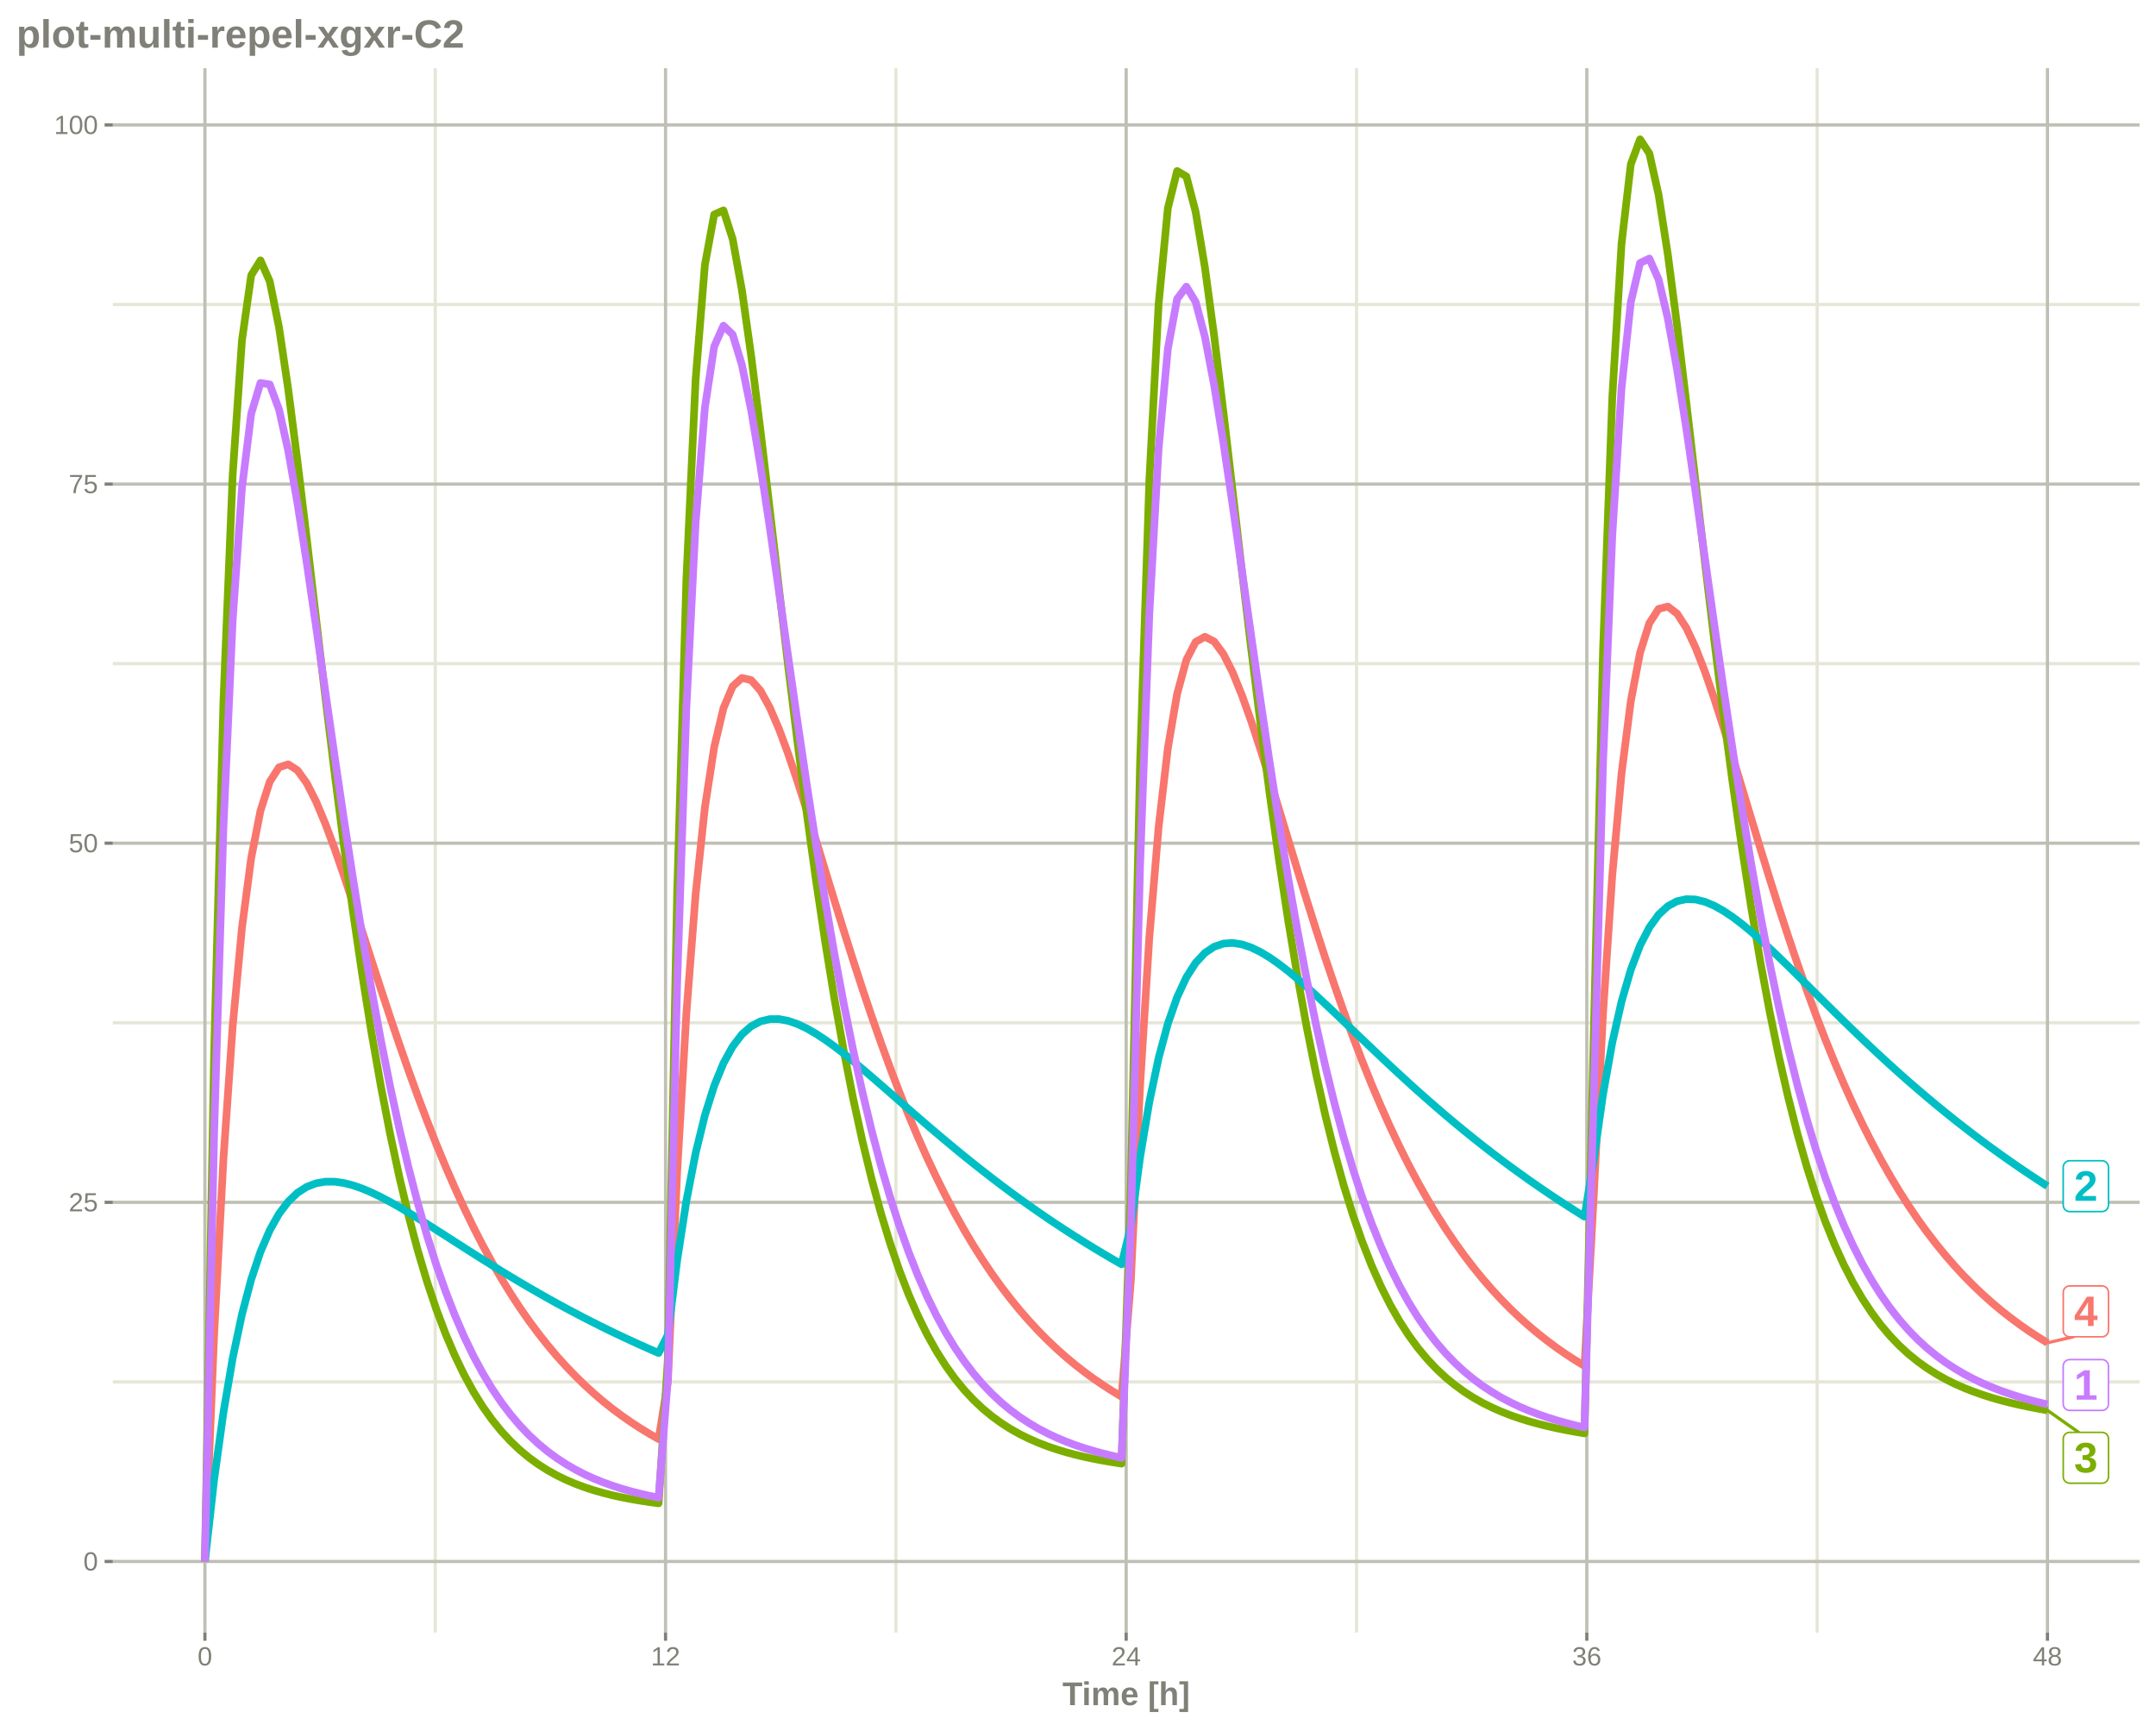
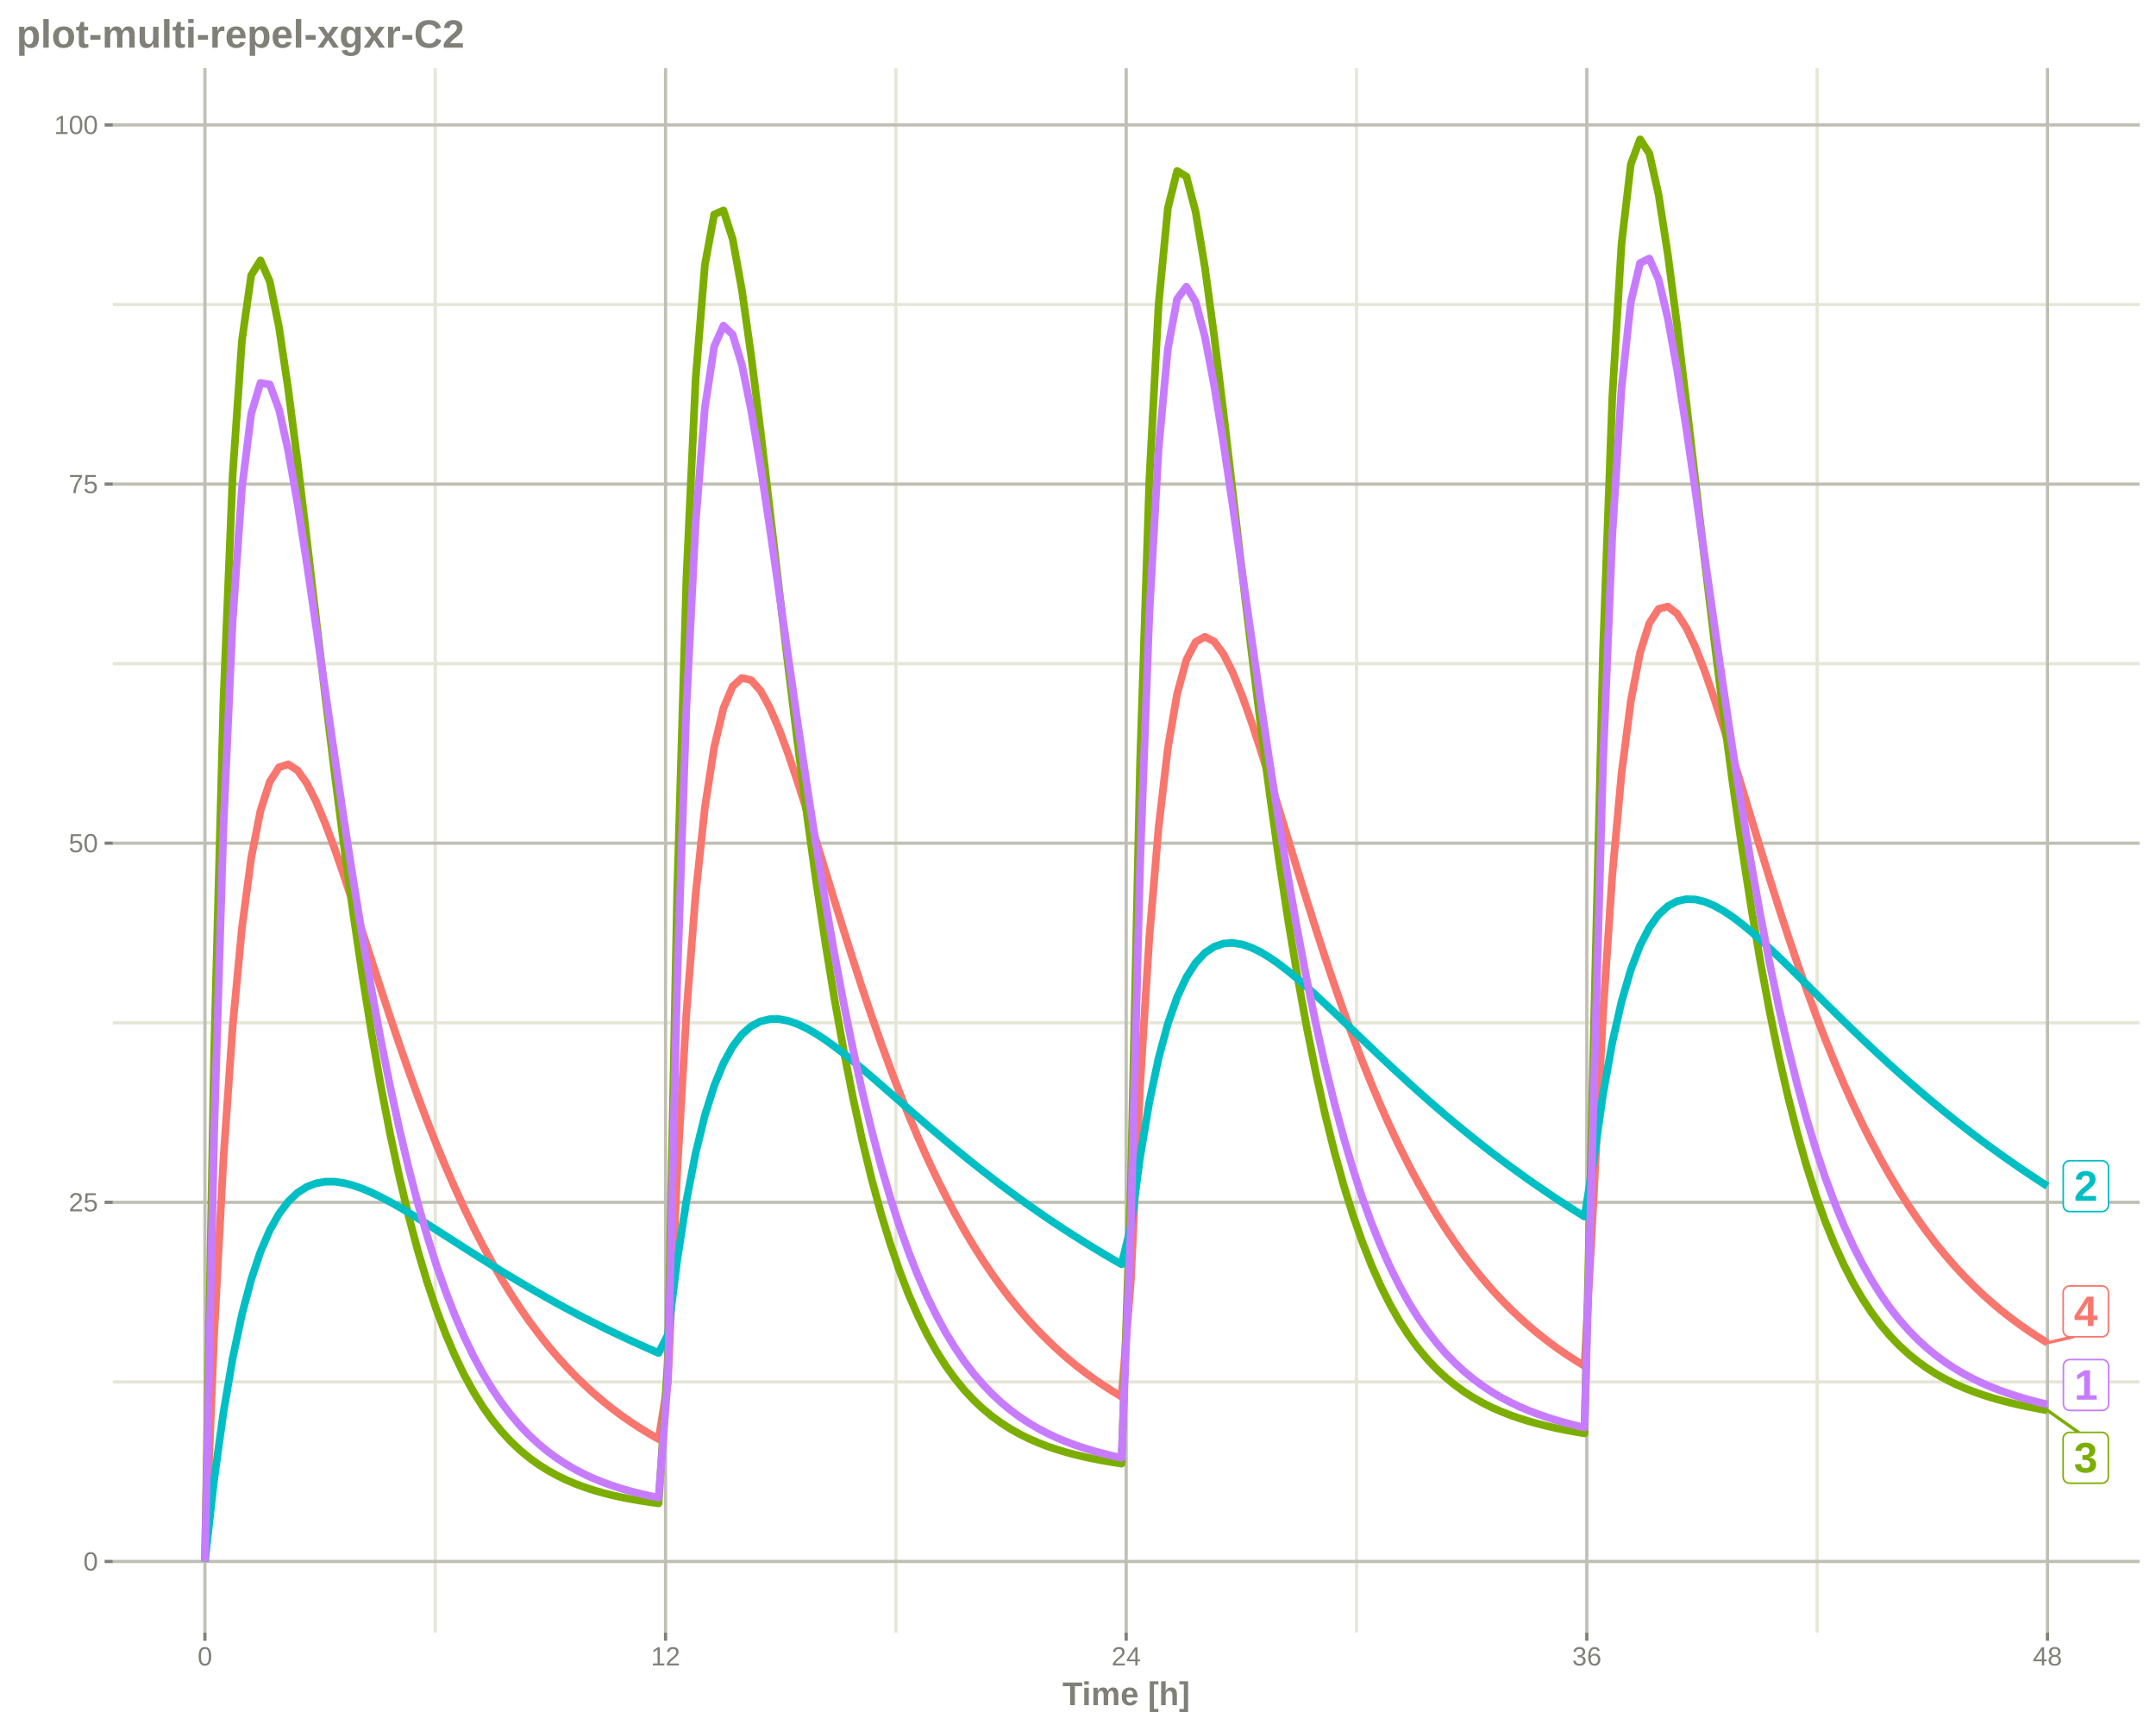
<svg xmlns="http://www.w3.org/2000/svg" viewBox="0 0 720.00 576.00">
  <defs>
    <style type="text/css">
    line, polyline, polygon, path, rect, circle {
      fill: none;
      stroke: #000000;
      stroke-linecap: round;
      stroke-linejoin: round;
      stroke-miterlimit: 10.00;
    }
  </style>
  </defs>
  <rect width="100%" height="100%" style="stroke: none; fill: #FFFFFF;" />
  <rect x="0.00" y="0.00" width="720.00" height="576.00" style="stroke-width: 1.07; stroke: #FFFFFF; fill: #FFFFFF;" />
  <defs>
    <clipPath id="cpMzcuNjd8NzE0LjUyfDU0NS4xM3wyMi43Nw==">
      <rect x="37.67" y="22.77" width="676.85" height="522.36" />
    </clipPath>
  </defs>
  <rect x="37.67" y="22.77" width="676.85" height="522.36" style="stroke-width: 1.07; stroke: none; fill: #FFFFFF;" clip-path="url(#cpMzcuNjd8NzE0LjUyfDU0NS4xM3wyMi43Nw==)" />
  <polyline points="37.67,461.43 714.52,461.43 " style="stroke-width: 1.07; stroke: #E6E6D8; stroke-linecap: butt;" clip-path="url(#cpMzcuNjd8NzE0LjUyfDU0NS4xM3wyMi43Nw==)" />
  <polyline points="37.67,341.51 714.52,341.51 " style="stroke-width: 1.07; stroke: #E6E6D8; stroke-linecap: butt;" clip-path="url(#cpMzcuNjd8NzE0LjUyfDU0NS4xM3wyMi43Nw==)" />
  <polyline points="37.67,221.60 714.52,221.60 " style="stroke-width: 1.07; stroke: #E6E6D8; stroke-linecap: butt;" clip-path="url(#cpMzcuNjd8NzE0LjUyfDU0NS4xM3wyMi43Nw==)" />
  <polyline points="37.67,101.68 714.52,101.68 " style="stroke-width: 1.07; stroke: #E6E6D8; stroke-linecap: butt;" clip-path="url(#cpMzcuNjd8NzE0LjUyfDU0NS4xM3wyMi43Nw==)" />
  <polyline points="145.35,545.13 145.35,22.77 " style="stroke-width: 1.07; stroke: #E6E6D8; stroke-linecap: butt;" clip-path="url(#cpMzcuNjd8NzE0LjUyfDU0NS4xM3wyMi43Nw==)" />
  <polyline points="299.18,545.13 299.18,22.77 " style="stroke-width: 1.07; stroke: #E6E6D8; stroke-linecap: butt;" clip-path="url(#cpMzcuNjd8NzE0LjUyfDU0NS4xM3wyMi43Nw==)" />
  <polyline points="453.01,545.13 453.01,22.77 " style="stroke-width: 1.07; stroke: #E6E6D8; stroke-linecap: butt;" clip-path="url(#cpMzcuNjd8NzE0LjUyfDU0NS4xM3wyMi43Nw==)" />
  <polyline points="606.84,545.13 606.84,22.77 " style="stroke-width: 1.07; stroke: #E6E6D8; stroke-linecap: butt;" clip-path="url(#cpMzcuNjd8NzE0LjUyfDU0NS4xM3wyMi43Nw==)" />
  <polyline points="37.67,521.39 714.52,521.39 " style="stroke-width: 1.07; stroke: #BFBFB4; stroke-linecap: butt;" clip-path="url(#cpMzcuNjd8NzE0LjUyfDU0NS4xM3wyMi43Nw==)" />
  <polyline points="37.67,401.47 714.52,401.47 " style="stroke-width: 1.07; stroke: #BFBFB4; stroke-linecap: butt;" clip-path="url(#cpMzcuNjd8NzE0LjUyfDU0NS4xM3wyMi43Nw==)" />
  <polyline points="37.67,281.55 714.52,281.55 " style="stroke-width: 1.07; stroke: #BFBFB4; stroke-linecap: butt;" clip-path="url(#cpMzcuNjd8NzE0LjUyfDU0NS4xM3wyMi43Nw==)" />
  <polyline points="37.67,161.64 714.52,161.64 " style="stroke-width: 1.07; stroke: #BFBFB4; stroke-linecap: butt;" clip-path="url(#cpMzcuNjd8NzE0LjUyfDU0NS4xM3wyMi43Nw==)" />
  <polyline points="37.67,41.72 714.52,41.72 " style="stroke-width: 1.07; stroke: #BFBFB4; stroke-linecap: butt;" clip-path="url(#cpMzcuNjd8NzE0LjUyfDU0NS4xM3wyMi43Nw==)" />
  <polyline points="68.43,545.13 68.43,22.77 " style="stroke-width: 1.07; stroke: #BFBFB4; stroke-linecap: butt;" clip-path="url(#cpMzcuNjd8NzE0LjUyfDU0NS4xM3wyMi43Nw==)" />
  <polyline points="222.26,545.13 222.26,22.77 " style="stroke-width: 1.07; stroke: #BFBFB4; stroke-linecap: butt;" clip-path="url(#cpMzcuNjd8NzE0LjUyfDU0NS4xM3wyMi43Nw==)" />
  <polyline points="376.09,545.13 376.09,22.77 " style="stroke-width: 1.07; stroke: #BFBFB4; stroke-linecap: butt;" clip-path="url(#cpMzcuNjd8NzE0LjUyfDU0NS4xM3wyMi43Nw==)" />
  <polyline points="529.92,545.13 529.92,22.77 " style="stroke-width: 1.07; stroke: #BFBFB4; stroke-linecap: butt;" clip-path="url(#cpMzcuNjd8NzE0LjUyfDU0NS4xM3wyMi43Nw==)" />
  <polyline points="683.75,545.13 683.75,22.77 " style="stroke-width: 1.07; stroke: #BFBFB4; stroke-linecap: butt;" clip-path="url(#cpMzcuNjd8NzE0LjUyfDU0NS4xM3wyMi43Nw==)" />
  <polyline points="68.43,521.39 71.52,445.44 74.62,386.90 77.71,342.58 80.80,309.84 83.89,286.49 86.98,270.72 90.08,261.04 93.17,256.21 96.26,255.22 99.35,257.22 102.45,261.54 105.54,267.62 108.63,275.00 111.72,283.31 114.81,292.25 117.91,301.58 121.00,311.12 124.09,320.71 127.18,330.23 130.27,339.59 133.37,348.72 136.46,357.57 139.55,366.10 142.64,374.29 145.73,382.12 148.83,389.59 151.92,396.68 155.01,403.41 158.10,409.78 161.19,415.80 164.29,421.48 167.38,426.82 170.47,431.86 173.56,436.59 176.65,441.03 179.75,445.20 182.84,449.11 185.93,452.78 189.02,456.21 192.12,459.43 195.21,462.45 198.30,465.27 201.39,467.91 204.48,470.38 207.58,472.69 210.67,474.85 213.76,476.87 216.85,478.76 219.94,480.53 223.04,461.37 226.13,391.65 229.22,338.39 232.31,298.55 235.40,269.61 238.50,249.50 241.59,236.50 244.68,229.18 247.77,226.37 250.86,227.11 253.96,230.61 257.05,236.23 260.14,243.42 263.23,251.77 266.32,260.93 269.42,270.62 272.51,280.61 275.60,290.72 278.69,300.82 281.79,310.80 284.88,320.56 287.97,330.06 291.06,339.25 294.15,348.08 297.25,356.55 300.34,364.64 303.43,372.34 306.52,379.65 309.61,386.59 312.71,393.15 315.80,399.34 318.89,405.19 321.98,410.70 325.07,415.88 328.17,420.76 331.26,425.34 334.35,429.64 337.44,433.68 340.53,437.47 343.63,441.02 346.72,444.36 349.81,447.48 352.90,450.41 355.99,453.16 359.09,455.73 362.18,458.14 365.27,460.40 368.36,462.51 371.46,464.50 374.55,466.36 377.64,427.74 380.73,362.56 383.82,313.03 386.92,276.24 390.01,249.80 393.10,231.71 396.19,220.35 399.28,214.36 402.38,212.62 405.47,214.21 408.56,218.39 411.65,224.53 414.74,232.14 417.84,240.81 420.93,250.21 424.02,260.07 427.11,270.19 430.20,280.39 433.30,290.55 436.39,300.56 439.48,310.35 442.57,319.85 445.67,329.02 448.76,337.84 451.85,346.29 454.94,354.35 458.03,362.03 461.13,369.31 464.22,376.22 467.31,382.76 470.40,388.94 473.49,394.76 476.59,400.26 479.68,405.43 482.77,410.30 485.86,414.87 488.95,419.17 492.05,423.21 495.14,427.01 498.23,430.57 501.32,433.91 504.41,437.05 507.51,439.99 510.60,442.75 513.69,445.34 516.78,447.77 519.87,450.06 522.97,452.20 526.06,454.21 529.15,456.10 532.24,399.15 535.34,338.25 538.43,292.21 541.52,258.27 544.61,234.14 547.70,217.94 550.80,208.09 553.89,203.31 556.98,202.54 560.07,204.90 563.16,209.68 566.26,216.28 569.35,224.25 572.44,233.18 575.53,242.77 578.62,252.77 581.72,262.98 584.81,273.23 587.90,283.41 590.99,293.42 594.08,303.19 597.18,312.67 600.27,321.81 603.36,330.58 606.45,338.99 609.54,347.00 612.64,354.63 615.73,361.87 618.82,368.74 621.91,375.23 625.01,381.37 628.10,387.16 631.19,392.62 634.28,397.76 637.37,402.60 640.47,407.16 643.56,411.44 646.65,415.46 649.74,419.24 652.83,422.79 655.93,426.13 659.02,429.26 662.11,432.20 665.20,434.97 668.29,437.56 671.39,440.00 674.48,442.29 677.57,444.45 680.66,446.47 683.75,448.38 " style="stroke-width: 2.56; stroke: #F8766D; stroke-linecap: butt;" clip-path="url(#cpMzcuNjd8NzE0LjUyfDU0NS4xM3wyMi43Nw==)" />
  <polyline points="68.43,521.39 71.52,350.79 74.62,234.09 77.71,158.43 80.80,113.68 83.89,91.91 86.98,86.93 90.08,93.94 93.17,109.25 96.26,130.02 99.35,154.14 102.45,180.00 105.54,206.44 108.63,232.62 111.72,257.96 114.81,282.05 117.91,304.66 121.00,325.65 124.09,344.96 127.18,362.59 130.27,378.60 133.37,393.05 136.46,406.04 139.55,417.67 142.64,428.04 145.73,437.27 148.83,445.45 151.92,452.69 155.01,459.08 158.10,464.72 161.19,469.67 164.29,474.03 167.38,477.85 170.47,481.20 173.56,484.14 176.65,486.71 179.75,488.96 182.84,490.92 185.93,492.64 189.02,494.14 192.12,495.46 195.21,496.61 198.30,497.62 201.39,498.50 204.48,499.28 207.58,499.96 210.67,500.56 213.76,501.09 216.85,501.56 219.94,501.98 223.04,453.83 226.13,298.42 229.22,193.36 232.31,126.55 235.40,88.46 238.50,71.63 241.59,70.25 244.68,79.83 247.77,96.91 250.86,118.85 253.96,143.69 257.05,169.93 260.14,196.50 263.23,222.65 266.32,247.82 269.42,271.67 272.51,293.99 275.60,314.67 278.69,333.66 281.79,350.98 284.88,366.69 287.97,380.86 291.06,393.59 294.15,404.98 297.25,415.15 300.34,424.19 303.43,432.22 306.52,439.32 309.61,445.60 312.71,451.14 315.80,456.02 318.89,460.32 321.98,464.10 325.07,467.42 328.17,470.34 331.26,472.90 334.35,475.15 337.44,477.13 340.53,478.87 343.63,480.40 346.72,481.75 349.81,482.94 352.90,483.99 355.99,484.92 359.09,485.74 362.18,486.48 365.27,487.13 368.36,487.72 371.46,488.25 374.55,488.73 377.64,396.20 380.73,254.75 383.82,160.35 386.92,101.59 390.01,69.51 393.10,57.10 396.19,58.91 399.28,70.72 402.38,89.30 405.47,112.20 408.56,137.58 411.65,164.06 414.74,190.65 417.84,216.66 420.93,241.60 424.02,265.15 427.11,287.13 430.20,307.45 433.30,326.08 436.39,343.06 439.48,358.44 442.57,372.31 445.67,384.76 448.76,395.90 451.85,405.83 454.94,414.67 458.03,422.52 461.13,429.47 464.22,435.62 467.31,441.05 470.40,445.84 473.49,450.06 476.59,453.78 479.68,457.06 482.77,459.94 485.86,462.48 488.95,464.72 492.05,466.70 495.14,468.44 498.23,469.98 501.32,471.34 504.41,472.55 507.51,473.63 510.60,474.59 513.69,475.44 516.78,476.21 519.87,476.91 522.97,477.53 526.06,478.10 529.15,478.62 532.24,345.53 535.34,217.12 538.43,132.65 541.52,81.37 544.61,54.86 547.70,46.52 550.80,51.23 553.89,65.05 556.98,84.97 560.07,108.69 563.16,134.50 566.26,161.15 569.35,187.70 572.44,213.53 575.53,238.20 578.62,261.42 581.72,283.04 584.81,302.99 587.90,321.25 590.99,337.87 594.08,352.91 597.18,366.47 600.27,378.63 603.36,389.51 606.45,399.21 609.54,407.84 612.64,415.50 615.73,422.29 618.82,428.29 621.91,433.60 625.01,438.29 628.10,442.43 631.19,446.08 634.28,449.30 637.37,452.14 640.47,454.64 643.56,456.86 646.65,458.82 649.74,460.55 652.83,462.09 655.93,463.46 659.02,464.67 662.11,465.76 665.20,466.74 668.29,467.62 671.39,468.41 674.48,469.13 677.57,469.78 680.66,470.38 683.75,470.93 " style="stroke-width: 2.56; stroke: #7CAE00; stroke-linecap: butt;" clip-path="url(#cpMzcuNjd8NzE0LjUyfDU0NS4xM3wyMi43Nw==)" />
  <polyline points="68.43,521.39 71.52,493.97 74.62,471.62 77.71,453.49 80.80,438.89 83.89,427.22 86.98,418.00 90.08,410.81 93.17,405.31 96.26,401.22 99.35,398.28 102.45,396.30 105.54,395.12 108.63,394.58 111.72,394.58 114.81,395.02 117.91,395.81 121.00,396.89 124.09,398.20 127.18,399.69 130.27,401.33 133.37,403.07 136.46,404.91 139.55,406.80 142.64,408.73 145.73,410.69 148.83,412.67 151.92,414.65 155.01,416.63 158.10,418.60 161.19,420.55 164.29,422.48 167.38,424.38 170.47,426.26 173.56,428.10 176.65,429.92 179.75,431.70 182.84,433.45 185.93,435.17 189.02,436.85 192.12,438.49 195.21,440.11 198.30,441.68 201.39,443.23 204.48,444.74 207.58,446.21 210.67,447.65 213.76,449.06 216.85,450.44 219.94,451.79 223.04,445.73 226.13,420.95 229.22,400.98 232.31,385.03 235.40,372.41 238.50,362.57 241.59,355.04 244.68,349.43 247.77,345.39 250.86,342.68 253.96,341.04 257.05,340.30 260.14,340.28 263.23,340.87 266.32,341.94 269.42,343.40 272.51,345.18 275.60,347.21 278.69,349.44 281.79,351.82 284.88,354.32 287.97,356.90 291.06,359.54 294.15,362.22 297.25,364.92 300.34,367.63 303.43,370.33 306.52,373.02 309.61,375.69 312.71,378.33 315.80,380.93 318.89,383.50 321.98,386.03 325.07,388.52 328.17,390.96 331.26,393.36 334.35,395.72 337.44,398.02 340.53,400.28 343.63,402.50 346.72,404.67 349.81,406.79 352.90,408.86 355.99,410.89 359.09,412.88 362.18,414.82 365.27,416.72 368.36,418.58 371.46,420.40 374.55,422.17 377.64,409.51 380.73,386.44 383.82,367.95 386.92,353.29 390.01,341.81 393.10,332.98 396.19,326.33 399.28,321.51 402.38,318.19 405.47,316.12 408.56,315.07 411.65,314.86 414.74,315.34 417.84,316.38 420.93,317.88 424.02,319.74 427.11,321.90 430.20,324.28 433.30,326.85 436.39,329.55 439.48,332.35 442.57,335.23 445.67,338.15 448.76,341.10 451.85,344.07 454.94,347.03 458.03,349.98 461.13,352.92 464.22,355.82 467.31,358.69 470.40,361.52 473.49,364.31 476.59,367.05 479.68,369.75 482.77,372.40 485.86,375.00 488.95,377.55 492.05,380.05 495.14,382.50 498.23,384.90 501.32,387.25 504.41,389.55 507.51,391.80 510.60,394.01 513.69,396.16 516.78,398.27 519.87,400.33 522.97,402.35 526.06,404.33 529.15,406.26 532.24,387.07 535.34,365.39 538.43,348.08 541.52,334.43 544.61,323.81 547.70,315.71 550.80,309.70 553.89,305.42 556.98,302.58 560.07,300.92 563.16,300.24 566.26,300.35 569.35,301.12 572.44,302.41 575.53,304.14 578.62,306.20 581.72,308.55 584.81,311.10 587.90,313.83 590.99,316.68 594.08,319.62 597.18,322.62 600.27,325.67 603.36,328.74 606.45,331.82 609.54,334.89 612.64,337.95 615.73,340.98 618.82,343.98 621.91,346.94 625.01,349.86 628.10,352.74 631.19,355.57 634.28,358.36 637.37,361.09 640.47,363.77 643.56,366.40 646.65,368.98 649.74,371.51 652.83,373.99 655.93,376.41 659.02,378.79 662.11,381.12 665.20,383.39 668.29,385.62 671.39,387.80 674.48,389.94 677.57,392.02 680.66,394.07 683.75,396.07 " style="stroke-width: 2.56; stroke: #00BFC4; stroke-linecap: butt;" clip-path="url(#cpMzcuNjd8NzE0LjUyfDU0NS4xM3wyMi43Nw==)" />
  <polyline points="68.43,521.39 71.52,377.90 74.62,276.18 77.71,206.99 80.80,162.96 83.89,138.16 86.98,127.87 90.08,128.37 93.17,136.70 96.26,150.55 99.35,168.11 102.45,188.01 105.54,209.18 108.63,230.83 111.72,252.36 114.81,273.34 117.91,293.49 121.00,312.60 124.09,330.54 127.18,347.26 130.27,362.73 133.37,376.96 136.46,389.99 139.55,401.87 142.64,412.67 145.73,422.44 148.83,431.27 151.92,439.22 155.01,446.36 158.10,452.77 161.19,458.50 164.29,463.63 167.38,468.21 170.47,472.29 173.56,475.93 176.65,479.17 179.75,482.05 182.84,484.61 185.93,486.88 189.02,488.90 192.12,490.70 195.21,492.29 198.30,493.71 201.39,494.96 204.48,496.08 207.58,497.07 210.67,497.96 213.76,498.75 216.85,499.45 219.94,500.08 223.04,460.27 226.13,328.71 229.22,236.36 232.31,174.50 235.40,136.14 238.50,115.71 241.59,108.74 244.68,111.72 247.77,121.87 250.86,137.03 253.96,155.51 257.05,176.01 260.14,197.55 263.23,219.38 266.32,240.97 269.42,261.92 272.51,281.96 275.60,300.92 278.69,318.69 281.79,335.21 284.88,350.49 287.97,364.53 291.06,377.37 294.15,389.08 297.25,399.72 300.34,409.34 303.43,418.04 306.52,425.87 309.61,432.92 312.71,439.24 315.80,444.91 318.89,449.98 321.98,454.51 325.07,458.57 328.17,462.18 331.26,465.41 334.35,468.28 337.44,470.85 340.53,473.14 343.63,475.18 346.72,477.00 349.81,478.62 352.90,480.07 355.99,481.37 359.09,482.53 362.18,483.57 365.27,484.50 368.36,485.34 371.46,486.10 374.55,486.78 377.64,409.78 380.73,289.02 383.82,205.10 386.92,149.79 390.01,116.46 393.10,99.83 396.19,95.72 399.28,100.80 402.38,112.45 405.47,128.65 408.56,147.81 411.65,168.72 414.74,190.46 417.84,212.35 420.93,233.87 424.02,254.68 427.11,274.53 430.20,293.27 433.30,310.79 436.39,327.07 439.48,342.10 442.57,355.90 445.67,368.52 448.76,380.02 451.85,390.46 454.94,399.91 458.03,408.44 461.13,416.13 464.22,423.05 467.31,429.27 470.40,434.84 473.49,439.84 476.59,444.31 479.68,448.30 482.77,451.88 485.86,455.07 488.95,457.93 492.05,460.48 495.14,462.76 498.23,464.80 501.32,466.63 504.41,468.26 507.51,469.73 510.60,471.05 513.69,472.23 516.78,473.30 519.87,474.27 522.97,475.14 526.06,475.93 529.15,476.66 532.24,365.38 535.34,254.76 538.43,178.76 541.52,129.56 544.61,100.90 547.70,87.82 550.80,86.33 553.89,93.33 556.98,106.35 560.07,123.47 563.16,143.22 566.26,164.47 569.35,186.35 572.44,208.24 575.53,229.66 578.62,250.30 581.72,269.94 584.81,288.43 587.90,305.69 590.99,321.71 594.08,336.47 597.18,350.02 600.27,362.41 603.36,373.68 606.45,383.91 609.54,393.18 612.64,401.54 615.73,409.08 618.82,415.87 621.91,421.96 625.01,427.43 628.10,432.34 631.19,436.73 634.28,440.66 637.37,444.18 640.47,447.34 643.56,450.16 646.65,452.68 649.74,454.95 652.83,456.97 655.93,458.80 659.02,460.43 662.11,461.90 665.20,463.23 668.29,464.43 671.39,465.51 674.48,466.50 677.57,467.39 680.66,468.21 683.75,468.96 " style="stroke-width: 2.56; stroke: #C77CFF; stroke-linecap: butt;" clip-path="url(#cpMzcuNjd8NzE0LjUyfDU0NS4xM3wyMi43Nw==)" />
-   <polygon points="691.17,470.96 701.96,470.96 701.87,470.96 702.22,470.94 702.56,470.87 702.88,470.75 703.19,470.58 703.45,470.36 703.69,470.10 703.87,469.80 704.01,469.48 704.09,469.14 704.12,468.80 704.12,468.80 704.12,456.14 704.12,456.14 704.09,455.79 704.01,455.45 703.87,455.13 703.69,454.84 703.45,454.58 703.19,454.36 702.88,454.19 702.56,454.06 702.22,453.99 701.96,453.98 691.17,453.98 691.43,453.99 691.09,453.98 690.74,454.02 690.41,454.12 690.09,454.27 689.81,454.46 689.56,454.70 689.35,454.98 689.18,455.29 689.07,455.62 689.02,455.96 689.01,456.14 689.01,468.80 689.02,468.62 689.02,468.97 689.07,469.31 689.18,469.64 689.35,469.95 689.56,470.23 689.81,470.47 690.09,470.67 690.41,470.82 690.74,470.91 691.09,470.96 " style="stroke-width: 0.53; stroke: #C77CFF; fill: #FFFFFF;" clip-path="url(#cpMzcuNjd8NzE0LjUyfDU0NS4xM3wyMi43Nw==)" />
+   <polygon points="691.23,470.96 702.02,470.96 701.93,470.96 702.28,470.94 702.62,470.87 702.95,470.75 703.25,470.58 703.52,470.36 703.75,470.10 703.93,469.80 704.07,469.48 704.15,469.14 704.18,468.80 704.18,468.80 704.18,456.14 704.18,456.14 704.15,455.79 704.07,455.45 703.93,455.13 703.75,454.84 703.52,454.58 703.25,454.36 702.95,454.19 702.62,454.06 702.28,453.99 702.02,453.98 691.23,453.98 691.49,453.99 691.15,453.98 690.80,454.02 690.47,454.12 690.15,454.27 689.87,454.46 689.62,454.70 689.41,454.98 689.25,455.29 689.14,455.62 689.08,455.96 689.07,456.14 689.07,468.80 689.08,468.62 689.08,468.97 689.14,469.32 689.25,469.64 689.41,469.95 689.62,470.23 689.87,470.47 690.15,470.67 690.47,470.82 690.80,470.91 691.15,470.96 " style="stroke-width: 0.53; stroke: #C77CFF; fill: #FFFFFF;" clip-path="url(#cpMzcuNjd8NzE0LjUyfDU0NS4xM3wyMi43Nw==)" />
  <g clip-path="url(#cpMzcuNjd8NzE0LjUyfDU0NS4xM3wyMi43Nw==)">
-     <text x="692.61" y="467.36" style="font-size: 14.23px; font-weight: bold; fill: #C77CFF; font-family: Liberation Sans;" textLength="7.91px" lengthAdjust="spacingAndGlyphs">1</text>
+     <text x="692.67" y="467.36" style="font-size: 14.23px; font-weight: bold; fill: #C77CFF; font-family: Liberation Sans;" textLength="7.91px" lengthAdjust="spacingAndGlyphs">1</text>
  </g>
-   <polygon points="691.18,404.56 701.97,404.56 701.88,404.56 702.23,404.54 702.57,404.47 702.89,404.35 703.19,404.18 703.46,403.96 703.69,403.70 703.88,403.40 704.01,403.08 704.10,402.75 704.13,402.40 704.13,402.40 704.13,389.74 704.13,389.74 704.10,389.39 704.01,389.05 703.88,388.73 703.69,388.44 703.46,388.18 703.19,387.96 702.89,387.79 702.57,387.66 702.23,387.59 701.97,387.58 691.18,387.58 691.44,387.59 691.09,387.58 690.75,387.62 690.41,387.72 690.10,387.87 689.81,388.07 689.56,388.31 689.35,388.58 689.19,388.89 689.08,389.22 689.03,389.56 689.02,389.74 689.02,402.40 689.03,402.23 689.03,402.57 689.08,402.92 689.19,403.25 689.35,403.55 689.56,403.83 689.81,404.07 690.10,404.27 690.41,404.42 690.75,404.52 691.09,404.56 " style="stroke-width: 0.53; stroke: #00BFC4; fill: #FFFFFF;" clip-path="url(#cpMzcuNjd8NzE0LjUyfDU0NS4xM3wyMi43Nw==)" />
+   <polygon points="691.18,404.56 701.97,404.56 701.88,404.56 702.23,404.54 702.57,404.47 702.89,404.35 703.19,404.18 703.46,403.96 703.69,403.70 703.88,403.40 704.01,403.08 704.10,402.75 704.13,402.40 704.13,402.40 704.13,389.74 704.13,389.74 704.10,389.39 704.01,389.05 703.88,388.73 703.69,388.44 703.46,388.18 703.19,387.96 702.89,387.79 702.57,387.66 702.23,387.59 701.97,387.58 691.18,387.58 691.44,387.59 691.09,387.58 690.75,387.62 690.41,387.72 690.10,387.87 689.81,388.06 689.56,388.31 689.35,388.58 689.19,388.89 689.08,389.22 689.03,389.56 689.02,389.74 689.02,402.40 689.03,402.23 689.03,402.57 689.08,402.92 689.19,403.25 689.35,403.55 689.56,403.83 689.81,404.07 690.10,404.27 690.41,404.42 690.75,404.52 691.09,404.56 " style="stroke-width: 0.53; stroke: #00BFC4; fill: #FFFFFF;" clip-path="url(#cpMzcuNjd8NzE0LjUyfDU0NS4xM3wyMi43Nw==)" />
  <g clip-path="url(#cpMzcuNjd8NzE0LjUyfDU0NS4xM3wyMi43Nw==)">
    <text x="692.62" y="400.96" style="font-size: 14.23px; font-weight: bold; fill: #00BFC4; font-family: Liberation Sans;" textLength="7.91px" lengthAdjust="spacingAndGlyphs">2</text>
  </g>
-   <line x1="694.17" y1="478.28" x2="683.75" y2="470.93" style="stroke-width: 1.07; stroke: #7CAE00;" clip-path="url(#cpMzcuNjd8NzE0LjUyfDU0NS4xM3wyMi43Nw==)" />
-   <polygon points="691.19,495.26 701.97,495.26 701.89,495.26 702.23,495.25 702.57,495.18 702.90,495.05 703.20,494.88 703.47,494.66 703.70,494.40 703.89,494.11 704.02,493.79 704.11,493.45 704.13,493.10 704.13,493.10 704.13,480.44 704.13,480.44 704.11,480.09 704.02,479.76 703.89,479.44 703.70,479.14 703.47,478.88 703.20,478.66 702.90,478.49 702.57,478.37 702.23,478.30 701.97,478.28 691.19,478.28 691.45,478.30 691.10,478.28 690.75,478.32 690.42,478.42 690.11,478.57 689.82,478.77 689.57,479.01 689.36,479.29 689.20,479.59 689.09,479.92 689.03,480.27 689.03,480.44 689.03,493.10 689.03,492.93 689.03,493.28 689.09,493.62 689.20,493.95 689.36,494.26 689.57,494.53 689.82,494.77 690.11,494.97 690.42,495.12 690.75,495.22 691.10,495.26 " style="stroke-width: 0.53; stroke: #7CAE00; fill: #FFFFFF;" clip-path="url(#cpMzcuNjd8NzE0LjUyfDU0NS4xM3wyMi43Nw==)" />
+   <line x1="694.13" y1="478.28" x2="683.75" y2="470.93" style="stroke-width: 1.07; stroke: #7CAE00;" clip-path="url(#cpMzcuNjd8NzE0LjUyfDU0NS4xM3wyMi43Nw==)" />
+   <polygon points="691.14,495.26 701.92,495.26 701.84,495.26 702.18,495.25 702.53,495.18 702.85,495.05 703.15,494.88 703.42,494.66 703.65,494.40 703.84,494.11 703.97,493.79 704.06,493.45 704.08,493.10 704.08,493.10 704.08,480.44 704.08,480.44 704.06,480.09 703.97,479.76 703.84,479.44 703.65,479.14 703.42,478.88 703.15,478.66 702.85,478.49 702.53,478.37 702.18,478.30 701.92,478.28 691.14,478.28 691.40,478.30 691.05,478.28 690.71,478.32 690.37,478.42 690.06,478.57 689.77,478.77 689.52,479.01 689.31,479.29 689.15,479.59 689.04,479.92 688.99,480.27 688.98,480.44 688.98,493.10 688.99,492.93 688.99,493.28 689.04,493.62 689.15,493.95 689.31,494.26 689.52,494.53 689.77,494.77 690.06,494.97 690.37,495.12 690.71,495.22 691.05,495.26 " style="stroke-width: 0.53; stroke: #7CAE00; fill: #FFFFFF;" clip-path="url(#cpMzcuNjd8NzE0LjUyfDU0NS4xM3wyMi43Nw==)" />
  <g clip-path="url(#cpMzcuNjd8NzE0LjUyfDU0NS4xM3wyMi43Nw==)">
-     <text x="692.63" y="491.66" style="font-size: 14.23px; font-weight: bold; fill: #7CAE00; font-family: Liberation Sans;" textLength="7.91px" lengthAdjust="spacingAndGlyphs">3</text>
+     <text x="692.58" y="491.66" style="font-size: 14.23px; font-weight: bold; fill: #7CAE00; font-family: Liberation Sans;" textLength="7.91px" lengthAdjust="spacingAndGlyphs">3</text>
  </g>
-   <line x1="692.42" y1="446.37" x2="683.75" y2="448.38" style="stroke-width: 1.07; stroke: #F8766D;" clip-path="url(#cpMzcuNjd8NzE0LjUyfDU0NS4xM3wyMi43Nw==)" />
-   <polygon points="691.19,446.37 701.97,446.37 701.88,446.37 702.23,446.36 702.57,446.29 702.90,446.16 703.20,445.99 703.47,445.77 703.70,445.51 703.88,445.22 704.02,444.90 704.10,444.56 704.13,444.21 704.13,444.21 704.13,431.55 704.13,431.55 704.10,431.20 704.02,430.87 703.88,430.55 703.70,430.25 703.47,429.99 703.20,429.77 702.90,429.60 702.57,429.48 702.23,429.41 701.97,429.39 691.19,429.39 691.45,429.41 691.10,429.39 690.75,429.43 690.42,429.53 690.11,429.68 689.82,429.88 689.57,430.12 689.36,430.40 689.20,430.70 689.09,431.03 689.03,431.38 689.03,431.55 689.03,444.21 689.03,444.04 689.03,444.39 689.09,444.73 689.20,445.06 689.36,445.37 689.57,445.64 689.82,445.89 690.11,446.08 690.42,446.23 690.75,446.33 691.10,446.37 " style="stroke-width: 0.53; stroke: #F8766D; fill: #FFFFFF;" clip-path="url(#cpMzcuNjd8NzE0LjUyfDU0NS4xM3wyMi43Nw==)" />
+   <line x1="692.38" y1="446.37" x2="683.75" y2="448.38" style="stroke-width: 1.07; stroke: #F8766D;" clip-path="url(#cpMzcuNjd8NzE0LjUyfDU0NS4xM3wyMi43Nw==)" />
+   <polygon points="691.16,446.37 701.94,446.37 701.86,446.37 702.21,446.36 702.55,446.29 702.87,446.16 703.17,445.99 703.44,445.77 703.67,445.51 703.86,445.22 703.99,444.90 704.08,444.56 704.10,444.21 704.10,444.21 704.10,431.55 704.10,431.55 704.08,431.21 703.99,430.87 703.86,430.55 703.67,430.25 703.44,429.99 703.17,429.77 702.87,429.60 702.55,429.48 702.21,429.41 701.94,429.39 691.16,429.39 691.42,429.41 691.07,429.39 690.73,429.44 690.39,429.53 690.08,429.68 689.79,429.88 689.54,430.12 689.33,430.40 689.17,430.71 689.06,431.03 689.01,431.38 689.00,431.55 689.00,444.21 689.01,444.04 689.01,444.39 689.06,444.73 689.17,445.06 689.33,445.37 689.54,445.65 689.79,445.89 690.08,446.08 690.39,446.23 690.73,446.33 691.07,446.37 " style="stroke-width: 0.53; stroke: #F8766D; fill: #FFFFFF;" clip-path="url(#cpMzcuNjd8NzE0LjUyfDU0NS4xM3wyMi43Nw==)" />
  <g clip-path="url(#cpMzcuNjd8NzE0LjUyfDU0NS4xM3wyMi43Nw==)">
-     <text x="692.63" y="442.77" style="font-size: 14.23px; font-weight: bold; fill: #F8766D; font-family: Liberation Sans;" textLength="7.91px" lengthAdjust="spacingAndGlyphs">4</text>
+     <text x="692.60" y="442.77" style="font-size: 14.23px; font-weight: bold; fill: #F8766D; font-family: Liberation Sans;" textLength="7.91px" lengthAdjust="spacingAndGlyphs">4</text>
  </g>
  <defs>
    <clipPath id="cpMC4wMHw3MjAuMDB8NTc2LjAwfDAuMDA=">
      <rect x="0.00" y="0.00" width="720.00" height="576.00" />
    </clipPath>
  </defs>
  <g clip-path="url(#cpMC4wMHw3MjAuMDB8NTc2LjAwfDAuMDA=)">
    <text x="27.84" y="524.41" style="font-size: 8.80px; fill: #808078; font-family: Liberation Sans;" textLength="4.89px" lengthAdjust="spacingAndGlyphs">0</text>
  </g>
  <g clip-path="url(#cpMC4wMHw3MjAuMDB8NTc2LjAwfDAuMDA=)">
    <text x="22.95" y="404.49" style="font-size: 8.80px; fill: #808078; font-family: Liberation Sans;" textLength="9.78px" lengthAdjust="spacingAndGlyphs">25</text>
  </g>
  <g clip-path="url(#cpMC4wMHw3MjAuMDB8NTc2LjAwfDAuMDA=)">
    <text x="22.95" y="284.58" style="font-size: 8.80px; fill: #808078; font-family: Liberation Sans;" textLength="9.78px" lengthAdjust="spacingAndGlyphs">50</text>
  </g>
  <g clip-path="url(#cpMC4wMHw3MjAuMDB8NTc2LjAwfDAuMDA=)">
    <text x="22.95" y="164.66" style="font-size: 8.80px; fill: #808078; font-family: Liberation Sans;" textLength="9.78px" lengthAdjust="spacingAndGlyphs">75</text>
  </g>
  <g clip-path="url(#cpMC4wMHw3MjAuMDB8NTc2LjAwfDAuMDA=)">
    <text x="18.06" y="44.75" style="font-size: 8.80px; fill: #808078; font-family: Liberation Sans;" textLength="14.67px" lengthAdjust="spacingAndGlyphs">100</text>
  </g>
  <polyline points="34.93,521.39 37.67,521.39 " style="stroke-width: 1.07; stroke: #808078; stroke-linecap: butt;" clip-path="url(#cpMC4wMHw3MjAuMDB8NTc2LjAwfDAuMDA=)" />
  <polyline points="34.93,401.47 37.67,401.47 " style="stroke-width: 1.07; stroke: #808078; stroke-linecap: butt;" clip-path="url(#cpMC4wMHw3MjAuMDB8NTc2LjAwfDAuMDA=)" />
  <polyline points="34.93,281.55 37.67,281.55 " style="stroke-width: 1.07; stroke: #808078; stroke-linecap: butt;" clip-path="url(#cpMC4wMHw3MjAuMDB8NTc2LjAwfDAuMDA=)" />
  <polyline points="34.93,161.64 37.67,161.64 " style="stroke-width: 1.07; stroke: #808078; stroke-linecap: butt;" clip-path="url(#cpMC4wMHw3MjAuMDB8NTc2LjAwfDAuMDA=)" />
  <polyline points="34.93,41.72 37.67,41.72 " style="stroke-width: 1.07; stroke: #808078; stroke-linecap: butt;" clip-path="url(#cpMC4wMHw3MjAuMDB8NTc2LjAwfDAuMDA=)" />
  <polyline points="68.43,547.87 68.43,545.13 " style="stroke-width: 1.07; stroke: #808078; stroke-linecap: butt;" clip-path="url(#cpMC4wMHw3MjAuMDB8NTc2LjAwfDAuMDA=)" />
  <polyline points="222.26,547.87 222.26,545.13 " style="stroke-width: 1.07; stroke: #808078; stroke-linecap: butt;" clip-path="url(#cpMC4wMHw3MjAuMDB8NTc2LjAwfDAuMDA=)" />
  <polyline points="376.09,547.87 376.09,545.13 " style="stroke-width: 1.07; stroke: #808078; stroke-linecap: butt;" clip-path="url(#cpMC4wMHw3MjAuMDB8NTc2LjAwfDAuMDA=)" />
  <polyline points="529.92,547.87 529.92,545.13 " style="stroke-width: 1.07; stroke: #808078; stroke-linecap: butt;" clip-path="url(#cpMC4wMHw3MjAuMDB8NTc2LjAwfDAuMDA=)" />
  <polyline points="683.75,547.87 683.75,545.13 " style="stroke-width: 1.07; stroke: #808078; stroke-linecap: butt;" clip-path="url(#cpMC4wMHw3MjAuMDB8NTc2LjAwfDAuMDA=)" />
  <g clip-path="url(#cpMC4wMHw3MjAuMDB8NTc2LjAwfDAuMDA=)">
    <text x="65.99" y="556.11" style="font-size: 8.80px; fill: #808078; font-family: Liberation Sans;" textLength="4.89px" lengthAdjust="spacingAndGlyphs">0</text>
  </g>
  <g clip-path="url(#cpMC4wMHw3MjAuMDB8NTc2LjAwfDAuMDA=)">
    <text x="217.37" y="556.11" style="font-size: 8.80px; fill: #808078; font-family: Liberation Sans;" textLength="9.78px" lengthAdjust="spacingAndGlyphs">12</text>
  </g>
  <g clip-path="url(#cpMC4wMHw3MjAuMDB8NTc2LjAwfDAuMDA=)">
    <text x="371.20" y="556.11" style="font-size: 8.80px; fill: #808078; font-family: Liberation Sans;" textLength="9.78px" lengthAdjust="spacingAndGlyphs">24</text>
  </g>
  <g clip-path="url(#cpMC4wMHw3MjAuMDB8NTc2LjAwfDAuMDA=)">
    <text x="525.03" y="556.11" style="font-size: 8.80px; fill: #808078; font-family: Liberation Sans;" textLength="9.78px" lengthAdjust="spacingAndGlyphs">36</text>
  </g>
  <g clip-path="url(#cpMC4wMHw3MjAuMDB8NTc2LjAwfDAuMDA=)">
    <text x="678.86" y="556.11" style="font-size: 8.80px; fill: #808078; font-family: Liberation Sans;" textLength="9.78px" lengthAdjust="spacingAndGlyphs">48</text>
  </g>
  <g clip-path="url(#cpMC4wMHw3MjAuMDB8NTc2LjAwfDAuMDA=)">
    <text x="354.80" y="569.38" style="font-size: 11.00px; font-weight: bold; fill: #808078; font-family: Liberation Sans;" textLength="42.58px" lengthAdjust="spacingAndGlyphs">Time [h]</text>
  </g>
  <g clip-path="url(#cpMC4wMHw3MjAuMDB8NTc2LjAwfDAuMDA=)">
    <text x="5.48" y="15.92" style="font-size: 13.20px; font-weight: bold; fill: #808078; font-family: Liberation Sans;" textLength="149.42px" lengthAdjust="spacingAndGlyphs">plot-multi-repel-xgxr-C2</text>
  </g>
</svg>
